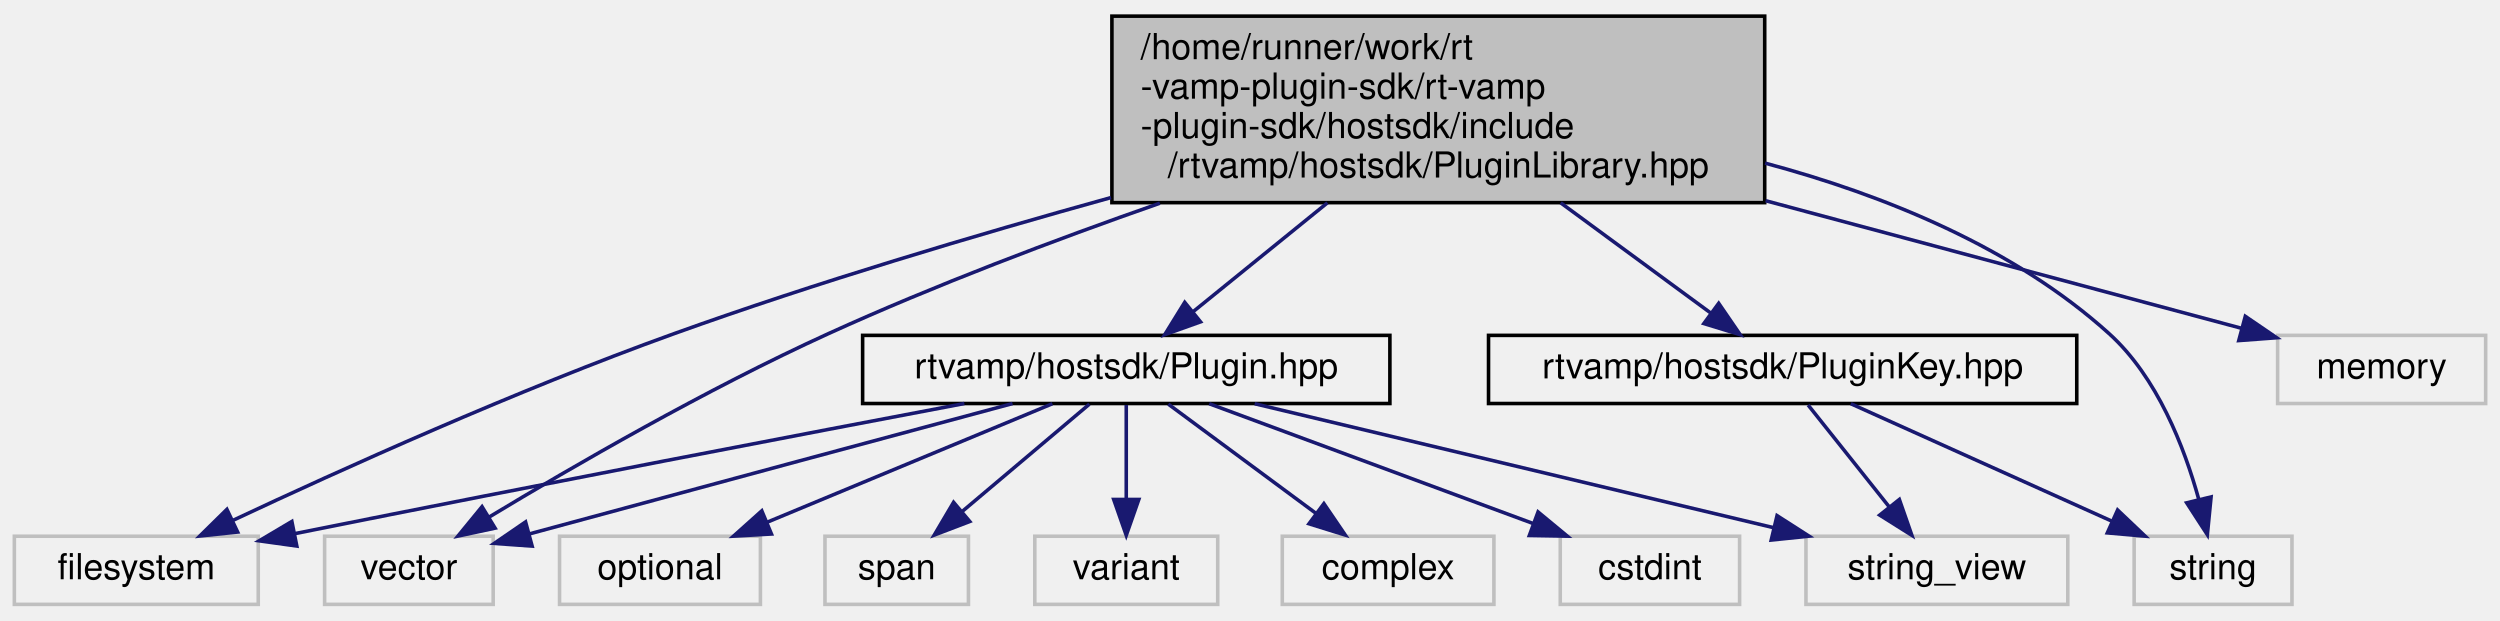
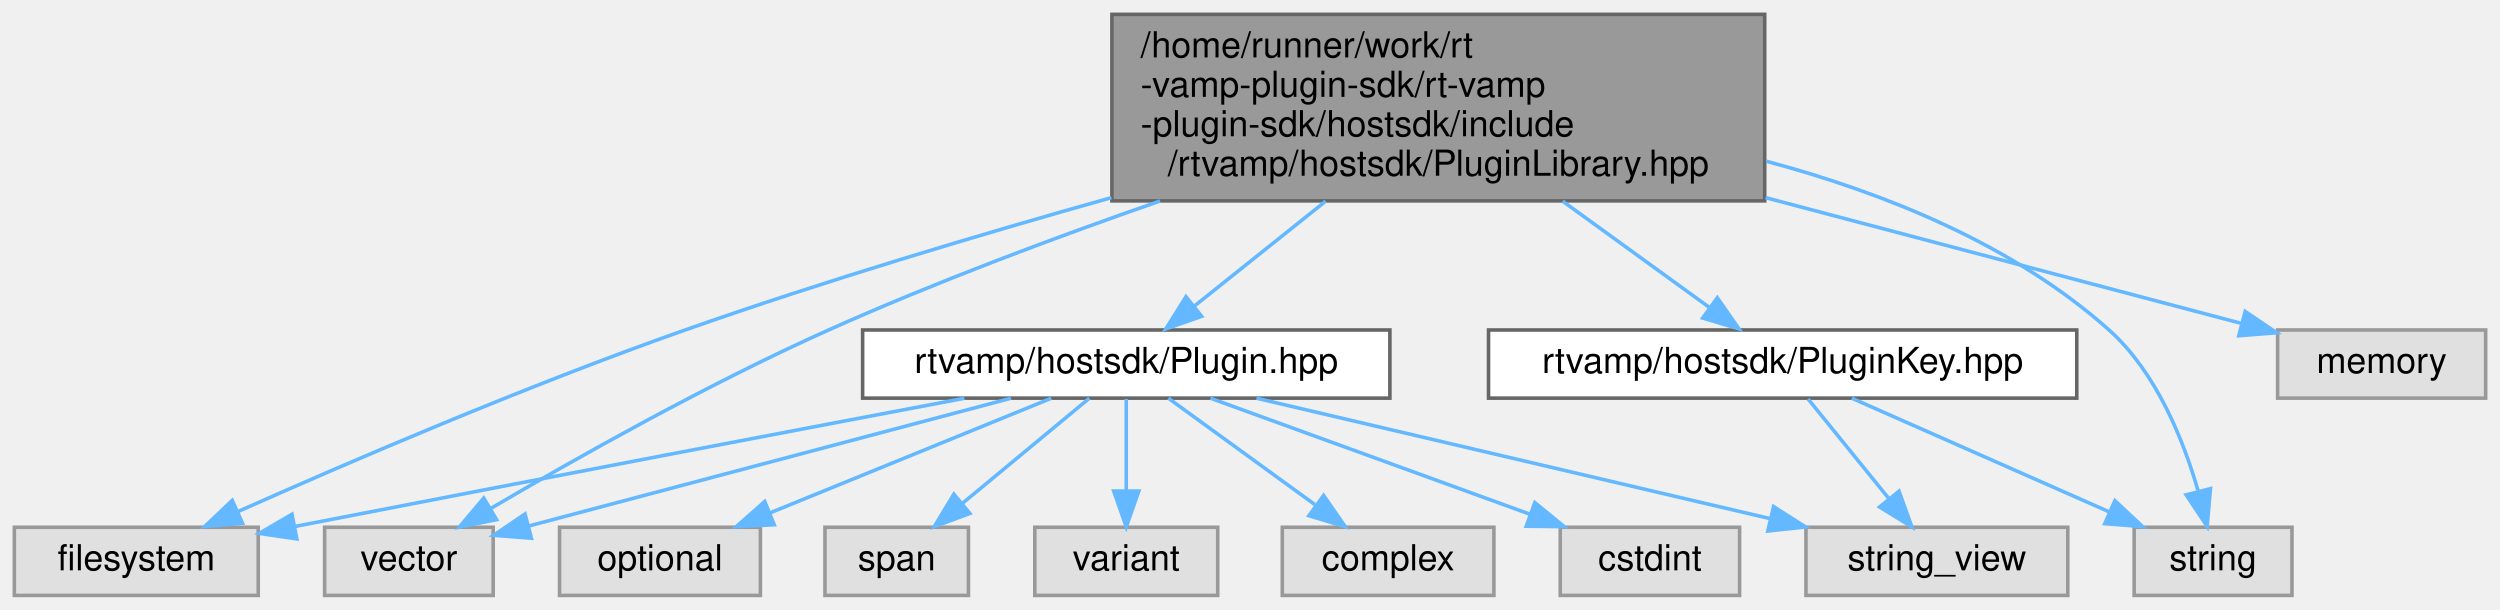
- <svg xmlns="http://www.w3.org/2000/svg" xmlns:xlink="http://www.w3.org/1999/xlink" width="697pt" height="173pt" viewBox="0.00 0.00 697.00 173.00">
-   <g id="graph0" class="graph" transform="scale(1 1) rotate(0) translate(4 169)">
-     <g id="node1" class="node">
-       <g id="a_node1">
-         <a xlink:title=" ">
-           <polygon fill="#bfbfbf" stroke="black" points="306,-112.5 306,-164.5 488,-164.5 488,-112.5 306,-112.5" />
-           <text text-anchor="start" x="314" y="-152.5" font-family="Helvetica,sans-Serif" font-size="10.00">/home/runner/work/rt</text>
-           <text text-anchor="start" x="314" y="-141.5" font-family="Helvetica,sans-Serif" font-size="10.00">-vamp-plugin-sdk/rt-vamp</text>
-           <text text-anchor="start" x="314" y="-130.5" font-family="Helvetica,sans-Serif" font-size="10.00">-plugin-sdk/hostsdk/include</text>
-           <text text-anchor="middle" x="397" y="-119.5" font-family="Helvetica,sans-Serif" font-size="10.00">/rtvamp/hostsdk/PluginLibrary.hpp</text>
-         </a>
-       </g>
-     </g>
-     <g id="node2" class="node">
-       <g id="a_node2">
-         <a xlink:title=" ">
-           <polygon fill="none" stroke="#bfbfbf" points="0,-0.5 0,-19.5 68,-19.5 68,-0.5 0,-0.5" />
-           <text text-anchor="middle" x="34" y="-7.5" font-family="Helvetica,sans-Serif" font-size="10.00">filesystem</text>
-         </a>
-       </g>
-     </g>
-     <g id="edge1" class="edge">
-       <path fill="none" stroke="midnightblue" d="M305.75,-113.92C267.75,-103.38 223.39,-90.16 184,-76 140.09,-60.22 90.71,-37.9 61,-23.95" />
-       <polygon fill="midnightblue" stroke="midnightblue" points="62.25,-20.67 51.71,-19.56 59.26,-26.99 62.25,-20.67" />
-     </g>
-     <g id="node3" class="node">
-       <g id="a_node3">
-         <a xlink:title=" ">
-           <polygon fill="none" stroke="#bfbfbf" points="631,-56.5 631,-75.5 689,-75.5 689,-56.5 631,-56.5" />
-           <text text-anchor="middle" x="660" y="-63.5" font-family="Helvetica,sans-Serif" font-size="10.00">memory</text>
-         </a>
-       </g>
-     </g>
-     <g id="edge2" class="edge">
-       <path fill="none" stroke="midnightblue" d="M488.25,-113.04C533.62,-100.88 586.06,-86.82 620.95,-77.47" />
-       <polygon fill="midnightblue" stroke="midnightblue" points="621.99,-80.81 630.74,-74.84 620.17,-74.05 621.99,-80.81" />
-     </g>
-     <g id="node4" class="node">
-       <g id="a_node4">
-         <a xlink:title=" ">
-           <polygon fill="none" stroke="#bfbfbf" points="591,-0.5 591,-19.5 635,-19.5 635,-0.5 591,-0.5" />
-           <text text-anchor="middle" x="613" y="-7.5" font-family="Helvetica,sans-Serif" font-size="10.00">string</text>
-         </a>
-       </g>
-     </g>
-     <g id="edge3" class="edge">
-       <path fill="none" stroke="midnightblue" d="M488.11,-123.52C521.47,-114.58 557.49,-99.93 584,-76 597.45,-63.86 605,-44.3 609.01,-29.81" />
-       <polygon fill="midnightblue" stroke="midnightblue" points="612.45,-30.46 611.41,-19.92 605.65,-28.81 612.45,-30.46" />
-     </g>
-     <g id="node5" class="node">
-       <g id="a_node5">
-         <a xlink:title=" ">
-           <polygon fill="none" stroke="#bfbfbf" points="86.5,-0.5 86.5,-19.5 133.5,-19.5 133.5,-0.5 86.5,-0.5" />
-           <text text-anchor="middle" x="110" y="-7.5" font-family="Helvetica,sans-Serif" font-size="10.00">vector</text>
-         </a>
-       </g>
-     </g>
-     <g id="edge4" class="edge">
-       <path fill="none" stroke="midnightblue" d="M319.37,-112.35C290.01,-102.08 256.57,-89.46 227,-76 192.98,-60.52 155.53,-38.83 132.38,-24.85" />
-       <polygon fill="midnightblue" stroke="midnightblue" points="134.03,-21.76 123.67,-19.54 130.39,-27.74 134.03,-21.76" />
-     </g>
-     <g id="node6" class="node">
-       <g id="a_node6">
+ <svg xmlns="http://www.w3.org/2000/svg" xmlns:xlink="http://www.w3.org/1999/xlink" width="697pt" height="170pt" viewBox="0.00 0.00 697.00 170.00">
+   <g id="graph0" class="graph" transform="scale(1 1) rotate(0) translate(4 166)">
+     <g id="Node000001" class="node">
+       <g id="a_Node000001">
+         <a xlink:title=" ">
+           <polygon fill="#999999" stroke="#666666" points="488,-162 306,-162 306,-110 488,-110 488,-162" />
+           <text text-anchor="start" x="314" y="-150" font-family="Helvetica,sans-Serif" font-size="10.00">/home/runner/work/rt</text>
+           <text text-anchor="start" x="314" y="-139" font-family="Helvetica,sans-Serif" font-size="10.00">-vamp-plugin-sdk/rt-vamp</text>
+           <text text-anchor="start" x="314" y="-128" font-family="Helvetica,sans-Serif" font-size="10.00">-plugin-sdk/hostsdk/include</text>
+           <text text-anchor="middle" x="397" y="-117" font-family="Helvetica,sans-Serif" font-size="10.00">/rtvamp/hostsdk/PluginLibrary.hpp</text>
+         </a>
+       </g>
+     </g>
+     <g id="Node000002" class="node">
+       <g id="a_Node000002">
+         <a xlink:title=" ">
+           <polygon fill="#e0e0e0" stroke="#999999" points="68,-19 0,-19 0,0 68,0 68,-19" />
+           <text text-anchor="middle" x="34" y="-7" font-family="Helvetica,sans-Serif" font-size="10.00">filesystem</text>
+         </a>
+       </g>
+     </g>
+     <g id="edge1_Node000001_Node000002" class="edge">
+       <g id="a_edge1_Node000001_Node000002">
+         <a xlink:title=" ">
+           <path fill="none" stroke="#63b8ff" d="M305.86,-110.9C268.7,-100.46 225.5,-87.54 187,-74 142.69,-58.42 92.64,-36.88 62.21,-23.32" />
+           <polygon fill="#63b8ff" stroke="#63b8ff" points="63.61,-20.11 53.06,-19.21 60.75,-26.5 63.61,-20.11" />
+         </a>
+       </g>
+     </g>
+     <g id="Node000003" class="node">
+       <g id="a_Node000003">
+         <a xlink:title=" ">
+           <polygon fill="#e0e0e0" stroke="#999999" points="689,-74 631,-74 631,-55 689,-55 689,-74" />
+           <text text-anchor="middle" x="660" y="-62" font-family="Helvetica,sans-Serif" font-size="10.00">memory</text>
+         </a>
+       </g>
+     </g>
+     <g id="edge2_Node000001_Node000003" class="edge">
+       <g id="a_edge2_Node000001_Node000003">
+         <a xlink:title=" ">
+           <path fill="none" stroke="#63b8ff" d="M488.25,-110.89C533.62,-98.9 586.06,-85.04 620.95,-75.82" />
+           <polygon fill="#63b8ff" stroke="#63b8ff" points="621.96,-79.17 630.74,-73.23 620.18,-72.4 621.96,-79.17" />
+         </a>
+       </g>
+     </g>
+     <g id="Node000004" class="node">
+       <g id="a_Node000004">
+         <a xlink:title=" ">
+           <polygon fill="#e0e0e0" stroke="#999999" points="635,-19 591,-19 591,0 635,0 635,-19" />
+           <text text-anchor="middle" x="613" y="-7" font-family="Helvetica,sans-Serif" font-size="10.00">string</text>
+         </a>
+       </g>
+     </g>
+     <g id="edge3_Node000001_Node000004" class="edge">
+       <g id="a_edge3_Node000001_Node000004">
+         <a xlink:title=" ">
+           <path fill="none" stroke="#63b8ff" d="M488.47,-121.04C521.68,-112.16 557.51,-97.65 584,-74 597.13,-62.28 604.69,-43.43 608.78,-29.31" />
+           <polygon fill="#63b8ff" stroke="#63b8ff" points="612.27,-29.77 611.36,-19.22 605.49,-28.04 612.27,-29.77" />
+         </a>
+       </g>
+     </g>
+     <g id="Node000005" class="node">
+       <g id="a_Node000005">
+         <a xlink:title=" ">
+           <polygon fill="#e0e0e0" stroke="#999999" points="133.5,-19 86.5,-19 86.5,0 133.5,0 133.5,-19" />
+           <text text-anchor="middle" x="110" y="-7" font-family="Helvetica,sans-Serif" font-size="10.00">vector</text>
+         </a>
+       </g>
+     </g>
+     <g id="edge4_Node000001_Node000005" class="edge">
+       <g id="a_edge4_Node000001_Node000005">
+         <a xlink:title=" ">
+           <path fill="none" stroke="#63b8ff" d="M319.43,-109.97C290.08,-99.77 256.62,-87.26 227,-74 193.26,-58.9 156,-37.87 132.8,-24.23" />
+           <polygon fill="#63b8ff" stroke="#63b8ff" points="134.44,-21.13 124.05,-19.04 130.87,-27.15 134.44,-21.13" />
+         </a>
+       </g>
+     </g>
+     <g id="Node000006" class="node">
+       <g id="a_Node000006">
        <a xlink:href="hostsdk_2include_2rtvamp_2hostsdk_2Plugin_8hpp.html" target="_top" xlink:title=" ">
-           <polygon fill="none" stroke="black" points="236.5,-56.5 236.5,-75.5 383.5,-75.5 383.5,-56.5 236.5,-56.5" />
-           <text text-anchor="middle" x="310" y="-63.5" font-family="Helvetica,sans-Serif" font-size="10.00">rtvamp/hostsdk/Plugin.hpp</text>
-         </a>
-       </g>
-     </g>
-     <g id="edge5" class="edge">
-       <path fill="none" stroke="midnightblue" d="M366.08,-112.45C353.6,-102.33 339.6,-90.98 328.71,-82.16" />
-       <polygon fill="midnightblue" stroke="midnightblue" points="330.7,-79.27 320.73,-75.7 326.3,-84.71 330.7,-79.27" />
-     </g>
-     <g id="node13" class="node">
-       <g id="a_node13">
+           <polygon fill="white" stroke="#666666" points="383.5,-74 236.5,-74 236.5,-55 383.5,-55 383.5,-74" />
+           <text text-anchor="middle" x="310" y="-62" font-family="Helvetica,sans-Serif" font-size="10.00">rtvamp/hostsdk/Plugin.hpp</text>
+         </a>
+       </g>
+     </g>
+     <g id="edge5_Node000001_Node000006" class="edge">
+       <g id="a_edge5_Node000001_Node000006">
+         <a xlink:title=" ">
+           <path fill="none" stroke="#63b8ff" d="M365.59,-109.91C353.3,-100.09 339.61,-89.16 328.89,-80.59" />
+           <polygon fill="#63b8ff" stroke="#63b8ff" points="331.02,-77.81 321.02,-74.3 326.65,-83.28 331.02,-77.81" />
+         </a>
+       </g>
+     </g>
+     <g id="Node000013" class="node">
+       <g id="a_Node000013">
        <a xlink:href="PluginKey_8hpp.html" target="_top" xlink:title=" ">
-           <polygon fill="none" stroke="black" points="411,-56.5 411,-75.5 575,-75.5 575,-56.5 411,-56.5" />
-           <text text-anchor="middle" x="493" y="-63.5" font-family="Helvetica,sans-Serif" font-size="10.00">rtvamp/hostsdk/PluginKey.hpp</text>
-         </a>
-       </g>
-     </g>
-     <g id="edge14" class="edge">
-       <path fill="none" stroke="midnightblue" d="M431.12,-112.45C445.17,-102.13 460.95,-90.53 473.07,-81.64" />
-       <polygon fill="midnightblue" stroke="midnightblue" points="475.17,-84.44 481.16,-75.7 471.03,-78.79 475.17,-84.44" />
-     </g>
-     <g id="edge8" class="edge">
-       <path fill="none" stroke="midnightblue" d="M264.86,-56.5C220,-48 148.97,-34.41 78.23,-20.23" />
-       <polygon fill="midnightblue" stroke="midnightblue" points="78.75,-16.76 68.26,-18.22 77.37,-23.62 78.75,-16.76" />
-     </g>
-     <g id="edge13" class="edge">
-       <path fill="none" stroke="midnightblue" d="M278.29,-56.49C246.66,-47.99 196.42,-34.47 143.67,-20.17" />
-       <polygon fill="midnightblue" stroke="midnightblue" points="144.36,-16.74 133.79,-17.5 142.53,-23.49 144.36,-16.74" />
-     </g>
-     <g id="node7" class="node">
-       <g id="a_node7">
-         <a xlink:title=" ">
-           <polygon fill="none" stroke="#bfbfbf" points="353.5,-0.5 353.5,-19.5 412.5,-19.5 412.5,-0.5 353.5,-0.5" />
-           <text text-anchor="middle" x="383" y="-7.5" font-family="Helvetica,sans-Serif" font-size="10.00">complex</text>
-         </a>
-       </g>
-     </g>
-     <g id="edge6" class="edge">
-       <path fill="none" stroke="midnightblue" d="M321.73,-56.32C332.84,-48.11 349.74,-35.6 362.98,-25.81" />
-       <polygon fill="midnightblue" stroke="midnightblue" points="365.1,-28.59 371.06,-19.83 360.94,-22.97 365.1,-28.59" />
-     </g>
-     <g id="node8" class="node">
-       <g id="a_node8">
-         <a xlink:title=" ">
-           <polygon fill="none" stroke="#bfbfbf" points="431,-0.5 431,-19.5 481,-19.5 481,-0.5 431,-0.5" />
-           <text text-anchor="middle" x="456" y="-7.5" font-family="Helvetica,sans-Serif" font-size="10.00">cstdint</text>
-         </a>
-       </g>
-     </g>
-     <g id="edge7" class="edge">
-       <path fill="none" stroke="midnightblue" d="M333.13,-56.44C357.48,-47.44 396.01,-33.19 423.42,-23.05" />
-       <polygon fill="midnightblue" stroke="midnightblue" points="424.81,-26.27 432.97,-19.52 422.38,-19.7 424.81,-26.27" />
-     </g>
-     <g id="node9" class="node">
-       <g id="a_node9">
-         <a xlink:title=" ">
-           <polygon fill="none" stroke="#bfbfbf" points="152,-0.5 152,-19.5 208,-19.5 208,-0.5 152,-0.5" />
-           <text text-anchor="middle" x="180" y="-7.5" font-family="Helvetica,sans-Serif" font-size="10.00">optional</text>
-         </a>
-       </g>
-     </g>
-     <g id="edge9" class="edge">
-       <path fill="none" stroke="midnightblue" d="M289.4,-56.44C268.01,-47.56 234.32,-33.56 209.98,-23.45" />
-       <polygon fill="midnightblue" stroke="midnightblue" points="211.08,-20.12 200.5,-19.52 208.39,-26.58 211.08,-20.12" />
-     </g>
-     <g id="node10" class="node">
-       <g id="a_node10">
-         <a xlink:title=" ">
-           <polygon fill="none" stroke="#bfbfbf" points="226,-0.5 226,-19.5 266,-19.5 266,-0.5 226,-0.5" />
-           <text text-anchor="middle" x="246" y="-7.5" font-family="Helvetica,sans-Serif" font-size="10.00">span</text>
-         </a>
-       </g>
-     </g>
-     <g id="edge10" class="edge">
-       <path fill="none" stroke="midnightblue" d="M299.72,-56.32C290.16,-48.26 275.72,-36.08 264.22,-26.37" />
-       <polygon fill="midnightblue" stroke="midnightblue" points="266.37,-23.61 256.47,-19.83 261.86,-28.96 266.37,-23.61" />
-     </g>
-     <g id="node11" class="node">
-       <g id="a_node11">
-         <a xlink:title=" ">
-           <polygon fill="none" stroke="#bfbfbf" points="499.5,-0.5 499.5,-19.5 572.5,-19.5 572.5,-0.5 499.5,-0.5" />
-           <text text-anchor="middle" x="536" y="-7.5" font-family="Helvetica,sans-Serif" font-size="10.00">string_view</text>
-         </a>
-       </g>
-     </g>
-     <g id="edge11" class="edge">
-       <path fill="none" stroke="midnightblue" d="M345.81,-56.44C384.99,-47.08 447.88,-32.06 490.52,-21.87" />
-       <polygon fill="midnightblue" stroke="midnightblue" points="491.44,-25.24 500.36,-19.52 489.82,-18.44 491.44,-25.24" />
-     </g>
-     <g id="node12" class="node">
-       <g id="a_node12">
-         <a xlink:title=" ">
-           <polygon fill="none" stroke="#bfbfbf" points="284.5,-0.5 284.5,-19.5 335.5,-19.5 335.5,-0.5 284.5,-0.5" />
-           <text text-anchor="middle" x="310" y="-7.5" font-family="Helvetica,sans-Serif" font-size="10.00">variant</text>
-         </a>
-       </g>
-     </g>
-     <g id="edge12" class="edge">
-       <path fill="none" stroke="midnightblue" d="M310,-56.08C310,-49.01 310,-38.86 310,-29.99" />
-       <polygon fill="midnightblue" stroke="midnightblue" points="313.5,-29.75 310,-19.75 306.5,-29.75 313.5,-29.75" />
-     </g>
-     <g id="edge15" class="edge">
-       <path fill="none" stroke="midnightblue" d="M512.01,-56.44C531.59,-47.64 562.31,-33.81 584.73,-23.72" />
-       <polygon fill="midnightblue" stroke="midnightblue" points="586.39,-26.81 594.07,-19.52 583.52,-20.43 586.39,-26.81" />
-     </g>
-     <g id="edge16" class="edge">
-       <path fill="none" stroke="midnightblue" d="M500.1,-56.08C506.24,-48.38 515.27,-37.03 522.74,-27.65" />
-       <polygon fill="midnightblue" stroke="midnightblue" points="525.54,-29.75 529.03,-19.75 520.06,-25.39 525.54,-29.75" />
+           <polygon fill="white" stroke="#666666" points="575,-74 411,-74 411,-55 575,-55 575,-74" />
+           <text text-anchor="middle" x="493" y="-62" font-family="Helvetica,sans-Serif" font-size="10.00">rtvamp/hostsdk/PluginKey.hpp</text>
+         </a>
+       </g>
+     </g>
+     <g id="edge14_Node000001_Node000013" class="edge">
+       <g id="a_edge14_Node000001_Node000013">
+         <a xlink:title=" ">
+           <path fill="none" stroke="#63b8ff" d="M431.66,-109.91C445.35,-99.99 460.62,-88.94 472.5,-80.34" />
+           <polygon fill="#63b8ff" stroke="#63b8ff" points="474.79,-83 480.84,-74.3 470.69,-77.33 474.79,-83" />
+         </a>
+       </g>
+     </g>
+     <g id="edge8_Node000006_Node000002" class="edge">
+       <g id="a_edge8_Node000006_Node000002">
+         <a xlink:title=" ">
+           <path fill="none" stroke="#63b8ff" d="M264.88,-54.97C220.04,-46.48 149.03,-32.97 78.25,-19.23" />
+           <polygon fill="#63b8ff" stroke="#63b8ff" points="78.75,-15.76 68.26,-17.29 77.41,-22.64 78.75,-15.76" />
+         </a>
+       </g>
+     </g>
+     <g id="edge13_Node000006_Node000005" class="edge">
+       <g id="a_edge13_Node000006_Node000005">
+         <a xlink:title=" ">
+           <path fill="none" stroke="#63b8ff" d="M277.87,-54.98C241.03,-45.22 180.92,-29.29 143.51,-19.38" />
+           <polygon fill="#63b8ff" stroke="#63b8ff" points="144.16,-15.93 133.6,-16.75 142.37,-22.7 144.16,-15.93" />
+         </a>
+       </g>
+     </g>
+     <g id="Node000007" class="node">
+       <g id="a_Node000007">
+         <a xlink:title=" ">
+           <polygon fill="#e0e0e0" stroke="#999999" points="412.5,-19 353.5,-19 353.5,0 412.5,0 412.5,-19" />
+           <text text-anchor="middle" x="383" y="-7" font-family="Helvetica,sans-Serif" font-size="10.00">complex</text>
+         </a>
+       </g>
+     </g>
+     <g id="edge6_Node000006_Node000007" class="edge">
+       <g id="a_edge6_Node000006_Node000007">
+         <a xlink:title=" ">
+           <path fill="none" stroke="#63b8ff" d="M321.73,-54.98C332.73,-47 349.42,-34.88 362.6,-25.31" />
+           <polygon fill="#63b8ff" stroke="#63b8ff" points="365.02,-27.88 371.06,-19.17 360.91,-22.21 365.02,-27.88" />
+         </a>
+       </g>
+     </g>
+     <g id="Node000008" class="node">
+       <g id="a_Node000008">
+         <a xlink:title=" ">
+           <polygon fill="#e0e0e0" stroke="#999999" points="481,-19 431,-19 431,0 481,0 481,-19" />
+           <text text-anchor="middle" x="456" y="-7" font-family="Helvetica,sans-Serif" font-size="10.00">cstdint</text>
+         </a>
+       </g>
+     </g>
+     <g id="edge7_Node000006_Node000008" class="edge">
+       <g id="a_edge7_Node000006_Node000008">
+         <a xlink:title=" ">
+           <path fill="none" stroke="#63b8ff" d="M333.46,-54.98C357.58,-46.23 395.37,-32.51 422.6,-22.62" />
+           <polygon fill="#63b8ff" stroke="#63b8ff" points="423.91,-25.87 432.12,-19.17 421.52,-19.29 423.91,-25.87" />
+         </a>
+       </g>
+     </g>
+     <g id="Node000009" class="node">
+       <g id="a_Node000009">
+         <a xlink:title=" ">
+           <polygon fill="#e0e0e0" stroke="#999999" points="208,-19 152,-19 152,0 208,0 208,-19" />
+           <text text-anchor="middle" x="180" y="-7" font-family="Helvetica,sans-Serif" font-size="10.00">optional</text>
+         </a>
+       </g>
+     </g>
+     <g id="edge9_Node000006_Node000009" class="edge">
+       <g id="a_edge9_Node000006_Node000009">
+         <a xlink:title=" ">
+           <path fill="none" stroke="#63b8ff" d="M289.11,-54.98C267.92,-46.34 234.87,-32.87 210.7,-23.02" />
+           <polygon fill="#63b8ff" stroke="#63b8ff" points="211.85,-19.7 201.27,-19.17 209.21,-26.19 211.85,-19.7" />
+         </a>
+       </g>
+     </g>
+     <g id="Node000010" class="node">
+       <g id="a_Node000010">
+         <a xlink:title=" ">
+           <polygon fill="#e0e0e0" stroke="#999999" points="266,-19 226,-19 226,0 266,0 266,-19" />
+           <text text-anchor="middle" x="246" y="-7" font-family="Helvetica,sans-Serif" font-size="10.00">span</text>
+         </a>
+       </g>
+     </g>
+     <g id="edge10_Node000006_Node000010" class="edge">
+       <g id="a_edge10_Node000006_Node000010">
+         <a xlink:title=" ">
+           <path fill="none" stroke="#63b8ff" d="M299.72,-54.98C290.16,-47.07 275.72,-35.11 264.22,-25.58" />
+           <polygon fill="#63b8ff" stroke="#63b8ff" points="266.4,-22.85 256.47,-19.17 261.94,-28.24 266.4,-22.85" />
+         </a>
+       </g>
+     </g>
+     <g id="Node000011" class="node">
+       <g id="a_Node000011">
+         <a xlink:title=" ">
+           <polygon fill="#e0e0e0" stroke="#999999" points="572.5,-19 499.5,-19 499.5,0 572.5,0 572.5,-19" />
+           <text text-anchor="middle" x="536" y="-7" font-family="Helvetica,sans-Serif" font-size="10.00">string_view</text>
+         </a>
+       </g>
+     </g>
+     <g id="edge11_Node000006_Node000011" class="edge">
+       <g id="a_edge11_Node000006_Node000011">
+         <a xlink:title=" ">
+           <path fill="none" stroke="#63b8ff" d="M346.31,-54.98C385.24,-45.86 447.16,-31.33 489.6,-21.38" />
+           <polygon fill="#63b8ff" stroke="#63b8ff" points="490.47,-24.77 499.4,-19.08 488.87,-17.96 490.47,-24.77" />
+         </a>
+       </g>
+     </g>
+     <g id="Node000012" class="node">
+       <g id="a_Node000012">
+         <a xlink:title=" ">
+           <polygon fill="#e0e0e0" stroke="#999999" points="335.5,-19 284.5,-19 284.5,0 335.5,0 335.5,-19" />
+           <text text-anchor="middle" x="310" y="-7" font-family="Helvetica,sans-Serif" font-size="10.00">variant</text>
+         </a>
+       </g>
+     </g>
+     <g id="edge12_Node000006_Node000012" class="edge">
+       <g id="a_edge12_Node000006_Node000012">
+         <a xlink:title=" ">
+           <path fill="none" stroke="#63b8ff" d="M310,-54.75C310,-47.8 310,-37.85 310,-29.13" />
+           <polygon fill="#63b8ff" stroke="#63b8ff" points="313.5,-29.09 310,-19.09 306.5,-29.09 313.5,-29.09" />
+         </a>
+       </g>
+     </g>
+     <g id="edge15_Node000013_Node000004" class="edge">
+       <g id="a_edge15_Node000013_Node000004">
+         <a xlink:title=" ">
+           <path fill="none" stroke="#63b8ff" d="M512.28,-54.98C531.67,-46.42 561.81,-33.11 584.07,-23.28" />
+           <polygon fill="#63b8ff" stroke="#63b8ff" points="585.64,-26.41 593.37,-19.17 582.81,-20.01 585.64,-26.41" />
+         </a>
+       </g>
+     </g>
+     <g id="edge16_Node000013_Node000011" class="edge">
+       <g id="a_edge16_Node000013_Node000011">
+         <a xlink:title=" ">
+           <path fill="none" stroke="#63b8ff" d="M500.1,-54.75C506.17,-47.26 515.09,-36.28 522.51,-27.13" />
+           <polygon fill="#63b8ff" stroke="#63b8ff" points="525.45,-29.06 529.03,-19.09 520.01,-24.65 525.45,-29.06" />
+         </a>
+       </g>
    </g>
  </g>
</svg>
